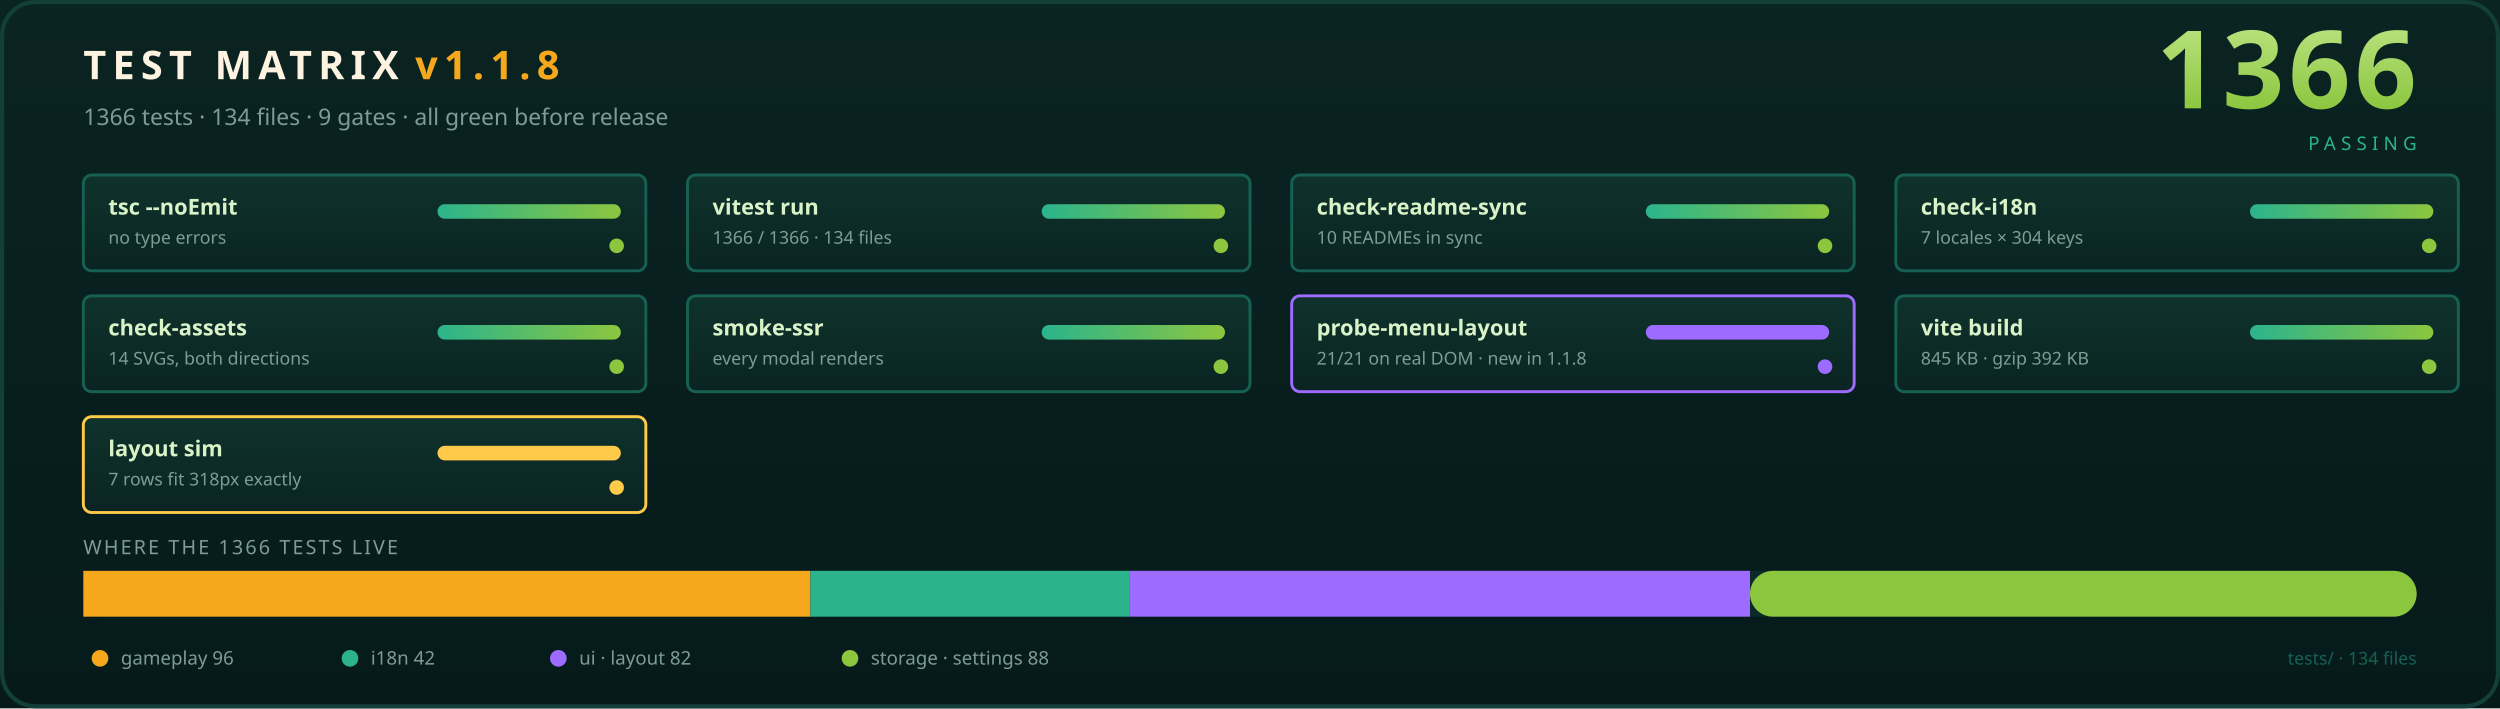
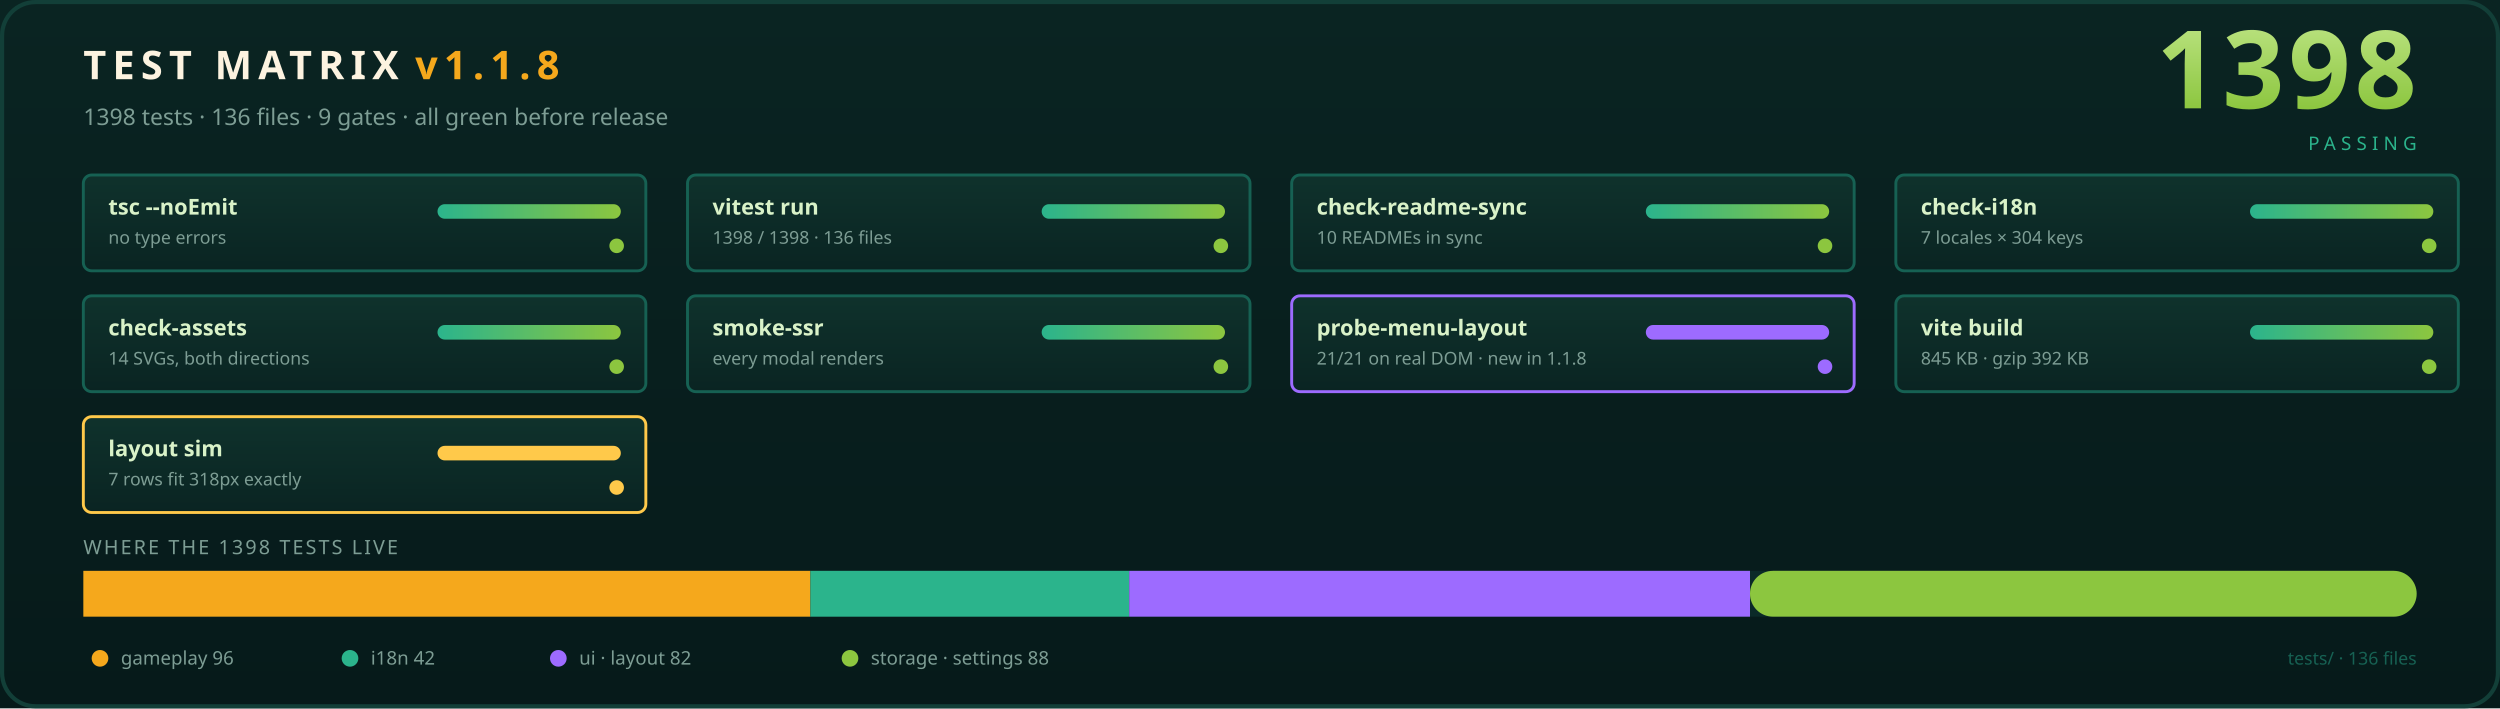
- <svg xmlns="http://www.w3.org/2000/svg" viewBox="0 0 1200 340" role="img" aria-label="Ma trận kiểm thử Lọ Chéo v1.1.8 — 1366 test trên 134 file, 9 cổng kiểm tra, phân bố theo nhóm (hoạt họa SMIL)">
+ <svg xmlns="http://www.w3.org/2000/svg" viewBox="0 0 1200 340" role="img" aria-label="Ma trận kiểm thử Lọ Chéo v1.1.8 — 1398 test trên 136 file, 9 cổng kiểm tra, phân bố theo nhóm (hoạt họa SMIL)">
  <defs>
    <filter id="tm-glow" x="-40%" y="-40%" width="180%" height="180%">
      <feGaussianBlur stdDeviation="4" result="b" />
      <feMerge>
        <feMergeNode in="b" />
        <feMergeNode in="SourceGraphic" />
      </feMerge>
    </filter>
    <linearGradient id="tmBg" x1="0" y1="0" x2="0" y2="1">
      <stop offset="0" stop-color="#0a2422" />
      <stop offset="1" stop-color="#061a1a" />
    </linearGradient>
    <linearGradient id="tmCard" x1="0" y1="0" x2="0" y2="1">
      <stop offset="0" stop-color="#0f322c" />
      <stop offset="1" stop-color="#0a2422" />
    </linearGradient>
    <linearGradient id="tmBar" x1="0" y1="0" x2="1" y2="0">
      <stop offset="0" stop-color="#2bb48c" />
      <stop offset="1" stop-color="#8cc63f" />
    </linearGradient>
    <linearGradient id="tmBig" x1="0" y1="0" x2="0" y2="1">
      <stop offset="0" stop-color="#b6e07a" />
      <stop offset="1" stop-color="#8cc63f" />
    </linearGradient>
  </defs>
  <rect width="1200" height="340" fill="url(#tmBg)" />
  <rect x="1" y="1" width="1198" height="338" rx="16" fill="none" stroke="#123f38" stroke-width="2" />
  <text x="40" y="38" font-family="'Arial Black','Bungee',sans-serif" font-weight="900" font-size="19" letter-spacing="3" fill="#fdf3e0">TEST MATRIX <tspan fill="#f5a81c">v1.1.8</tspan>
  </text>
-   <text x="40" y="60" font-family="system-ui,sans-serif" font-size="11" fill="#7d9d94">1366 tests · 134 files · 9 gates · all green before release</text>
-   <text x="1160" y="52" text-anchor="end" font-family="'Arial Black','Bungee',sans-serif" font-weight="900" font-size="52" fill="url(#tmBig)" letter-spacing="2">1366</text>
+   <text x="40" y="60" font-family="system-ui,sans-serif" font-size="11" fill="#7d9d94">1398 tests · 136 files · 9 gates · all green before release</text>
+   <text x="1160" y="52" text-anchor="end" font-family="'Arial Black','Bungee',sans-serif" font-weight="900" font-size="52" fill="url(#tmBig)" letter-spacing="2">1398</text>
  <text x="1160" y="72" text-anchor="end" font-family="system-ui,sans-serif" font-size="9" letter-spacing="2.5" fill="#2bb48c">PASSING</text>
  <g font-family="system-ui,sans-serif">
    <g transform="translate(40,84)">
      <rect width="270" height="46" rx="4" fill="url(#tmCard)" stroke="#166153" stroke-width="1.4" />
      <text x="12" y="19" font-size="10.5" fill="#d9f2c8" font-weight="700">tsc --noEmit</text>
      <text x="12" y="33" font-size="8.5" fill="#7d9d94">no type errors</text>
      <rect x="170" y="14" width="88" height="7" rx="3.5" fill="#0b2a28" />
      <rect x="170" y="14" width="88" height="7" rx="3.5" fill="url(#tmBar)">
        <animate attributeName="opacity" values="0.6;1;1;0.6" dur="9s" repeatCount="indefinite" />
      </rect>
      <circle cx="256" cy="34" r="3.5" fill="#8cc63f">
        <animate attributeName="opacity" values="1;0.3;1" dur="2.4s" repeatCount="indefinite" />
      </circle>
    </g>
    <g transform="translate(330,84)">
      <rect width="270" height="46" rx="4" fill="url(#tmCard)" stroke="#166153" stroke-width="1.4" />
      <text x="12" y="19" font-size="10.5" fill="#d9f2c8" font-weight="700">vitest run</text>
-       <text x="12" y="33" font-size="8.5" fill="#7d9d94">1366 / 1366 · 134 files</text>
+       <text x="12" y="33" font-size="8.5" fill="#7d9d94">1398 / 1398 · 136 files</text>
      <rect x="170" y="14" width="88" height="7" rx="3.5" fill="#0b2a28" />
      <rect x="170" y="14" width="88" height="7" rx="3.5" fill="url(#tmBar)">
        <animate attributeName="opacity" values="0.6;1;1;0.6" dur="9s" begin="0.6s" repeatCount="indefinite" />
      </rect>
      <circle cx="256" cy="34" r="3.5" fill="#8cc63f">
        <animate attributeName="opacity" values="1;0.3;1" dur="2.4s" begin="0.3s" repeatCount="indefinite" />
      </circle>
    </g>
    <g transform="translate(620,84)">
      <rect width="270" height="46" rx="4" fill="url(#tmCard)" stroke="#166153" stroke-width="1.4" />
      <text x="12" y="19" font-size="10.5" fill="#d9f2c8" font-weight="700">check-readme-sync</text>
      <text x="12" y="33" font-size="8.5" fill="#7d9d94">10 READMEs in sync</text>
      <rect x="170" y="14" width="88" height="7" rx="3.5" fill="#0b2a28" />
      <rect x="170" y="14" width="88" height="7" rx="3.5" fill="url(#tmBar)">
        <animate attributeName="opacity" values="0.6;1;1;0.6" dur="9s" begin="1.2s" repeatCount="indefinite" />
      </rect>
      <circle cx="256" cy="34" r="3.5" fill="#8cc63f">
        <animate attributeName="opacity" values="1;0.3;1" dur="2.4s" begin="0.6s" repeatCount="indefinite" />
      </circle>
    </g>
    <g transform="translate(910,84)">
      <rect width="270" height="46" rx="4" fill="url(#tmCard)" stroke="#166153" stroke-width="1.4" />
      <text x="12" y="19" font-size="10.5" fill="#d9f2c8" font-weight="700">check-i18n</text>
      <text x="12" y="33" font-size="8.5" fill="#7d9d94">7 locales × 304 keys</text>
      <rect x="170" y="14" width="88" height="7" rx="3.5" fill="#0b2a28" />
      <rect x="170" y="14" width="88" height="7" rx="3.5" fill="url(#tmBar)">
        <animate attributeName="opacity" values="0.6;1;1;0.6" dur="9s" begin="1.8s" repeatCount="indefinite" />
      </rect>
      <circle cx="256" cy="34" r="3.5" fill="#8cc63f">
        <animate attributeName="opacity" values="1;0.3;1" dur="2.4s" begin="0.9s" repeatCount="indefinite" />
      </circle>
    </g>
    <g transform="translate(40,142)">
      <rect width="270" height="46" rx="4" fill="url(#tmCard)" stroke="#166153" stroke-width="1.4" />
      <text x="12" y="19" font-size="10.5" fill="#d9f2c8" font-weight="700">check-assets</text>
      <text x="12" y="33" font-size="8.5" fill="#7d9d94">14 SVGs, both directions</text>
      <rect x="170" y="14" width="88" height="7" rx="3.5" fill="#0b2a28" />
      <rect x="170" y="14" width="88" height="7" rx="3.5" fill="url(#tmBar)">
        <animate attributeName="opacity" values="0.6;1;1;0.6" dur="9s" begin="2.4s" repeatCount="indefinite" />
      </rect>
      <circle cx="256" cy="34" r="3.5" fill="#8cc63f">
        <animate attributeName="opacity" values="1;0.3;1" dur="2.4s" begin="1.2s" repeatCount="indefinite" />
      </circle>
    </g>
    <g transform="translate(330,142)">
      <rect width="270" height="46" rx="4" fill="url(#tmCard)" stroke="#166153" stroke-width="1.4" />
      <text x="12" y="19" font-size="10.5" fill="#d9f2c8" font-weight="700">smoke-ssr</text>
      <text x="12" y="33" font-size="8.5" fill="#7d9d94">every modal renders</text>
      <rect x="170" y="14" width="88" height="7" rx="3.5" fill="#0b2a28" />
      <rect x="170" y="14" width="88" height="7" rx="3.5" fill="url(#tmBar)">
        <animate attributeName="opacity" values="0.6;1;1;0.6" dur="9s" begin="3s" repeatCount="indefinite" />
      </rect>
      <circle cx="256" cy="34" r="3.5" fill="#8cc63f">
        <animate attributeName="opacity" values="1;0.3;1" dur="2.4s" begin="1.5s" repeatCount="indefinite" />
      </circle>
    </g>
    <g transform="translate(620,142)">
      <rect width="270" height="46" rx="4" fill="url(#tmCard)" stroke="#9d6bff" stroke-width="1.4" />
      <text x="12" y="19" font-size="10.5" fill="#d9f2c8" font-weight="700">probe-menu-layout</text>
      <text x="12" y="33" font-size="8.5" fill="#7d9d94">21/21 on real DOM · new in 1.1.8</text>
      <rect x="170" y="14" width="88" height="7" rx="3.5" fill="#0b2a28" />
      <rect x="170" y="14" width="88" height="7" rx="3.5" fill="#9d6bff" />
      <circle cx="256" cy="34" r="3.5" fill="#9d6bff">
        <animate attributeName="opacity" values="1;0.3;1" dur="2.4s" begin="1.8s" repeatCount="indefinite" />
      </circle>
    </g>
    <g transform="translate(910,142)">
      <rect width="270" height="46" rx="4" fill="url(#tmCard)" stroke="#166153" stroke-width="1.4" />
      <text x="12" y="19" font-size="10.5" fill="#d9f2c8" font-weight="700">vite build</text>
      <text x="12" y="33" font-size="8.5" fill="#7d9d94">845 KB · gzip 392 KB</text>
      <rect x="170" y="14" width="88" height="7" rx="3.5" fill="#0b2a28" />
      <rect x="170" y="14" width="88" height="7" rx="3.5" fill="url(#tmBar)">
        <animate attributeName="opacity" values="0.6;1;1;0.6" dur="9s" begin="4.2s" repeatCount="indefinite" />
      </rect>
      <circle cx="256" cy="34" r="3.5" fill="#8cc63f">
        <animate attributeName="opacity" values="1;0.3;1" dur="2.4s" begin="2.1s" repeatCount="indefinite" />
      </circle>
    </g>
    <g transform="translate(40,200)">
      <rect width="270" height="46" rx="4" fill="url(#tmCard)" stroke="#ffc94a" stroke-width="1.4" />
      <text x="12" y="19" font-size="10.5" fill="#d9f2c8" font-weight="700">layout sim</text>
      <text x="12" y="33" font-size="8.5" fill="#7d9d94">7 rows fit 318px exactly</text>
      <rect x="170" y="14" width="88" height="7" rx="3.5" fill="#0b2a28" />
      <rect x="170" y="14" width="88" height="7" rx="3.5" fill="#ffc94a" />
      <circle cx="256" cy="34" r="3.5" fill="#ffc94a">
        <animate attributeName="opacity" values="1;0.3;1" dur="2.4s" begin="2.4s" repeatCount="indefinite" />
      </circle>
    </g>
  </g>
-   <text x="40" y="266" font-family="system-ui,sans-serif" font-size="9.5" letter-spacing="1" fill="#7d9d94">WHERE THE 1366 TESTS LIVE</text>
+   <text x="40" y="266" font-family="system-ui,sans-serif" font-size="9.5" letter-spacing="1" fill="#7d9d94">WHERE THE 1398 TESTS LIVE</text>
  <g transform="translate(40,274)">
    <rect width="1120" height="22" rx="11" fill="#0b2a28" />
    <rect x="0" y="0" width="349" height="22" fill="#f5a81c">
      <animate attributeName="opacity" values="0.55;1;1;0.55" dur="9s" begin="0s" repeatCount="indefinite" />
    </rect>
    <rect x="349" y="0" width="153" height="22" fill="#2bb48c">
      <animate attributeName="opacity" values="0.55;1;1;0.55" dur="9s" begin="0.8s" repeatCount="indefinite" />
    </rect>
    <rect x="502" y="0" width="298" height="22" fill="#9d6bff">
      <animate attributeName="opacity" values="0.55;1;1;0.55" dur="9s" begin="1.6s" repeatCount="indefinite" />
    </rect>
    <rect x="800" y="0" width="320" height="22" rx="11" fill="#8cc63f">
      <animate attributeName="opacity" values="0.55;1;1;0.55" dur="9s" begin="2.4s" repeatCount="indefinite" />
    </rect>
  </g>
  <g font-family="system-ui,sans-serif" font-size="9" fill="#7d9d94">
    <circle cx="48" cy="316" r="4" fill="#f5a81c" />
    <text x="58" y="319">gameplay 96</text>
    <circle cx="168" cy="316" r="4" fill="#2bb48c" />
    <text x="178" y="319">i18n 42</text>
    <circle cx="268" cy="316" r="4" fill="#9d6bff" />
    <text x="278" y="319">ui · layout 82</text>
    <circle cx="408" cy="316" r="4" fill="#8cc63f" />
    <text x="418" y="319">storage · settings 88</text>
  </g>
-   <text x="1160" y="319" text-anchor="end" font-family="system-ui,sans-serif" font-size="8.5" fill="#166153">tests/ · 134 files</text>
+   <text x="1160" y="319" text-anchor="end" font-family="system-ui,sans-serif" font-size="8.5" fill="#166153">tests/ · 136 files</text>
</svg>
